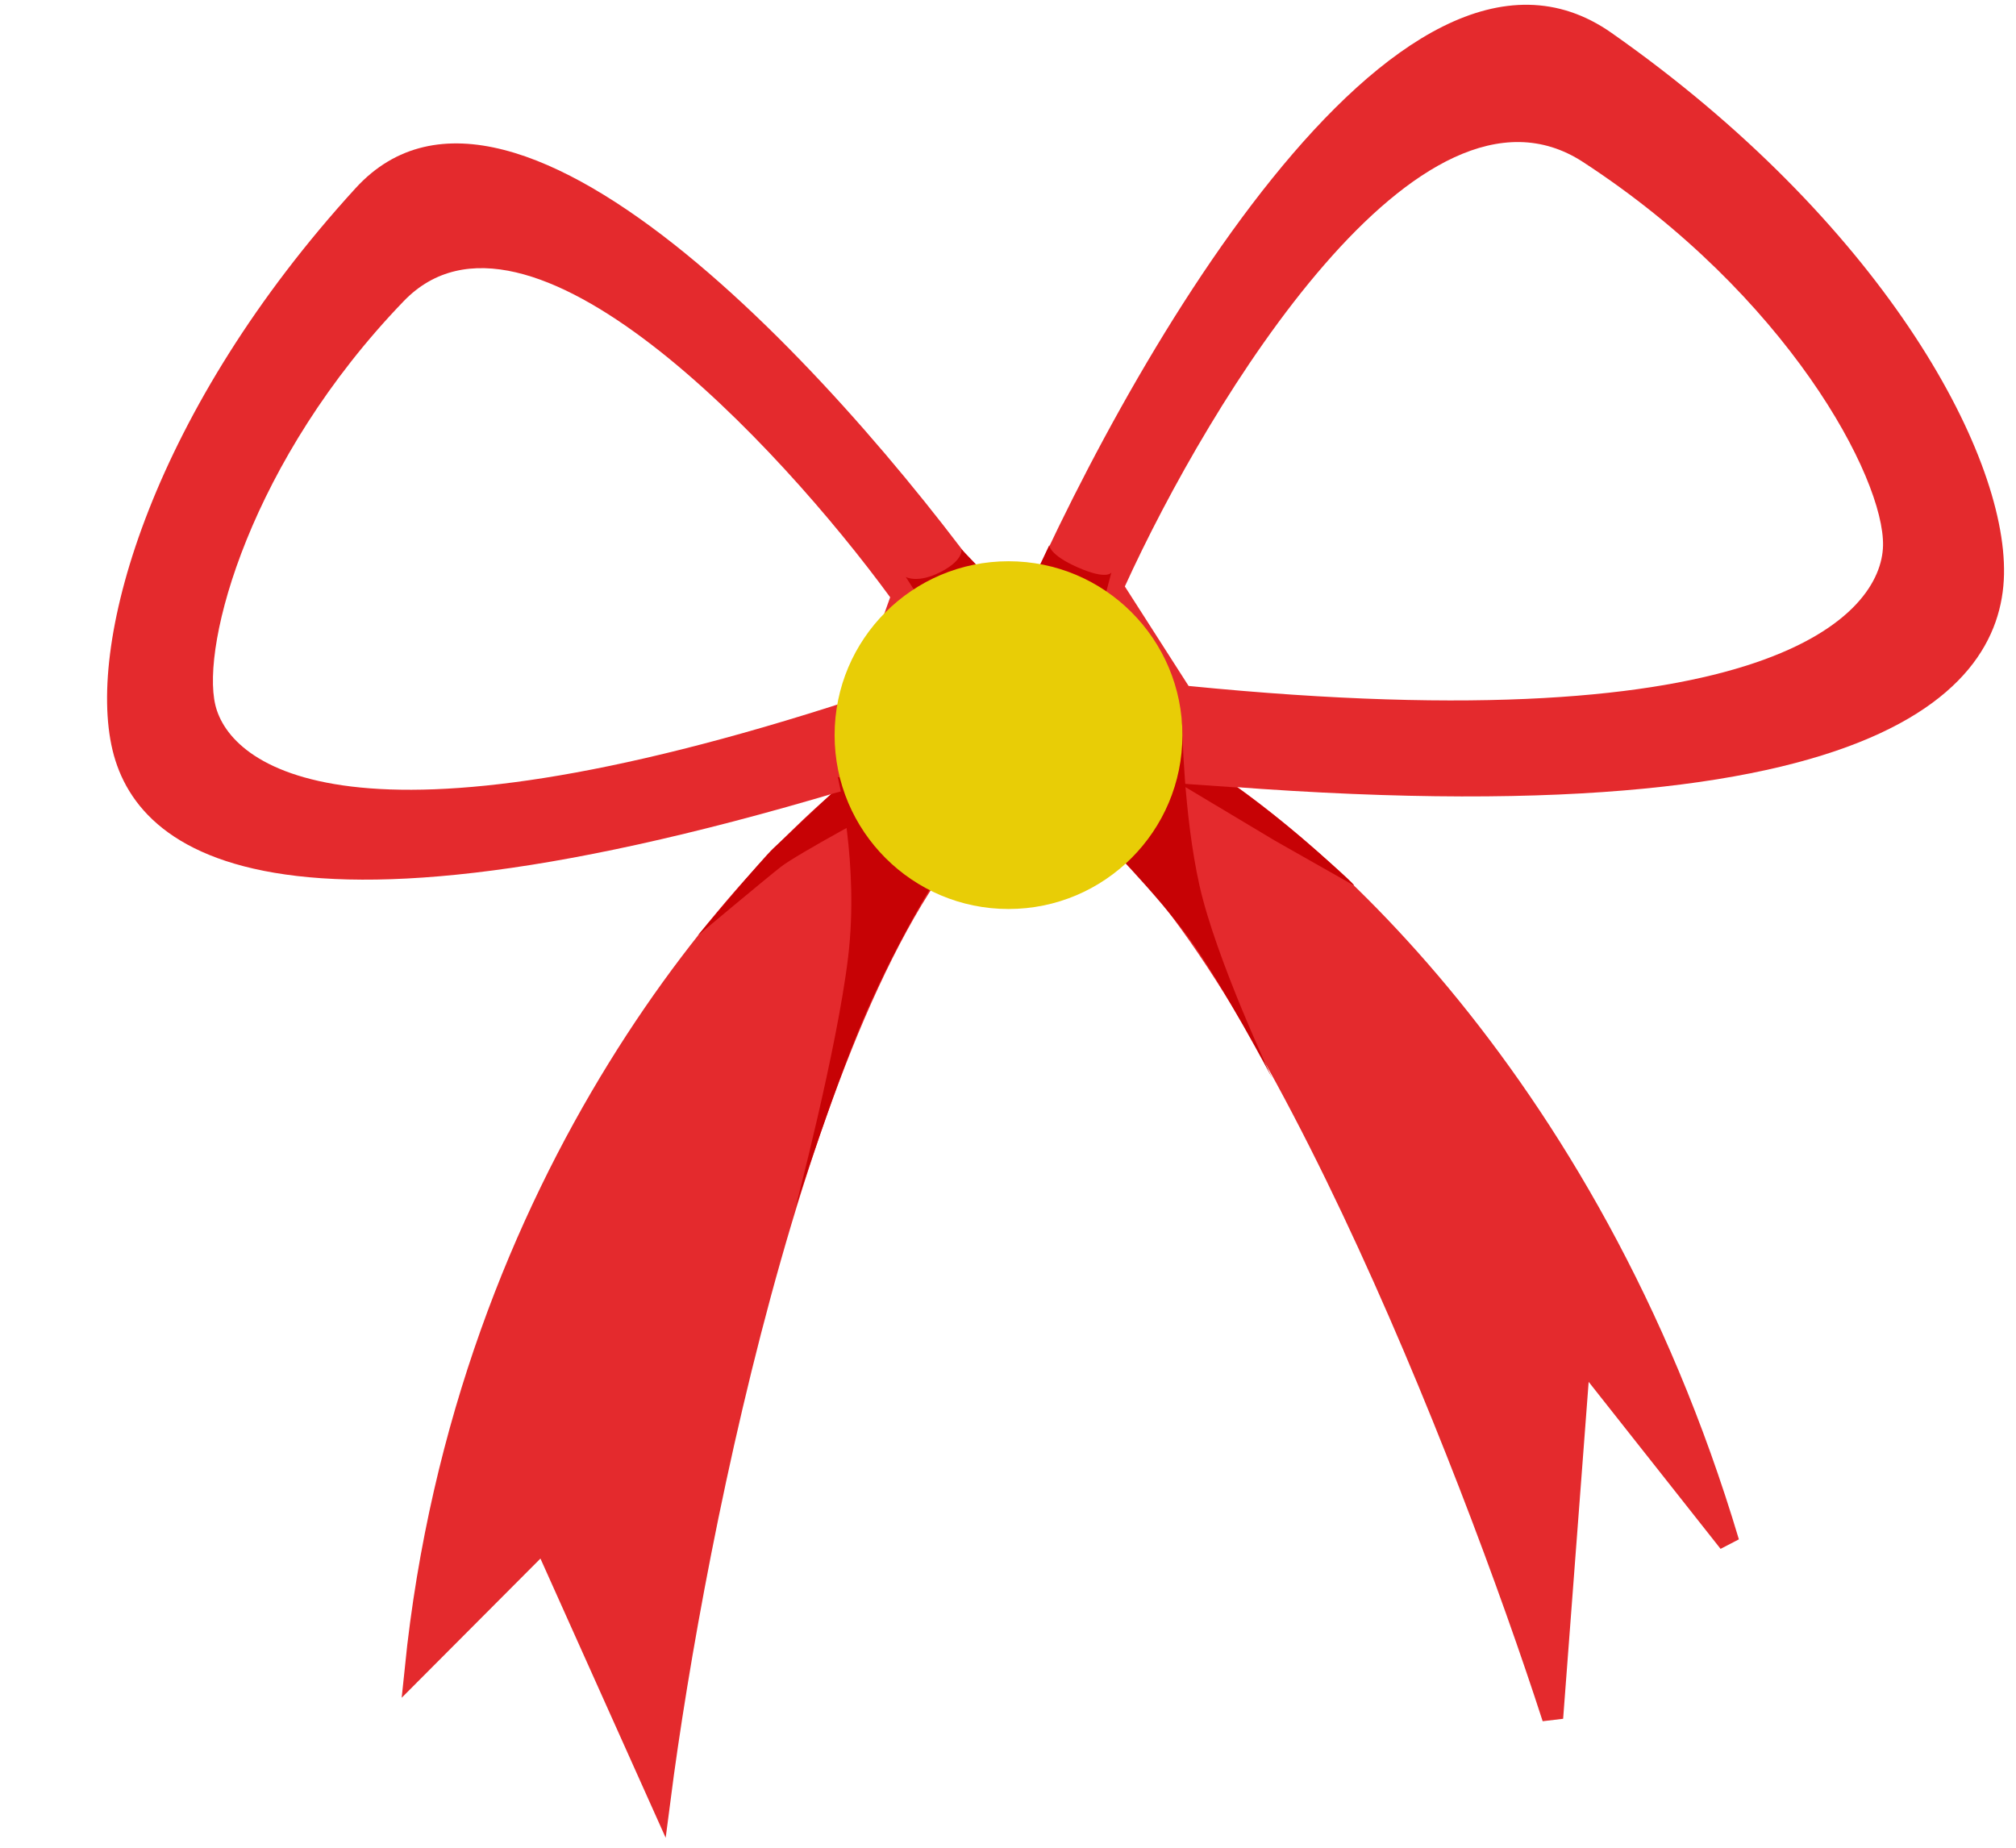
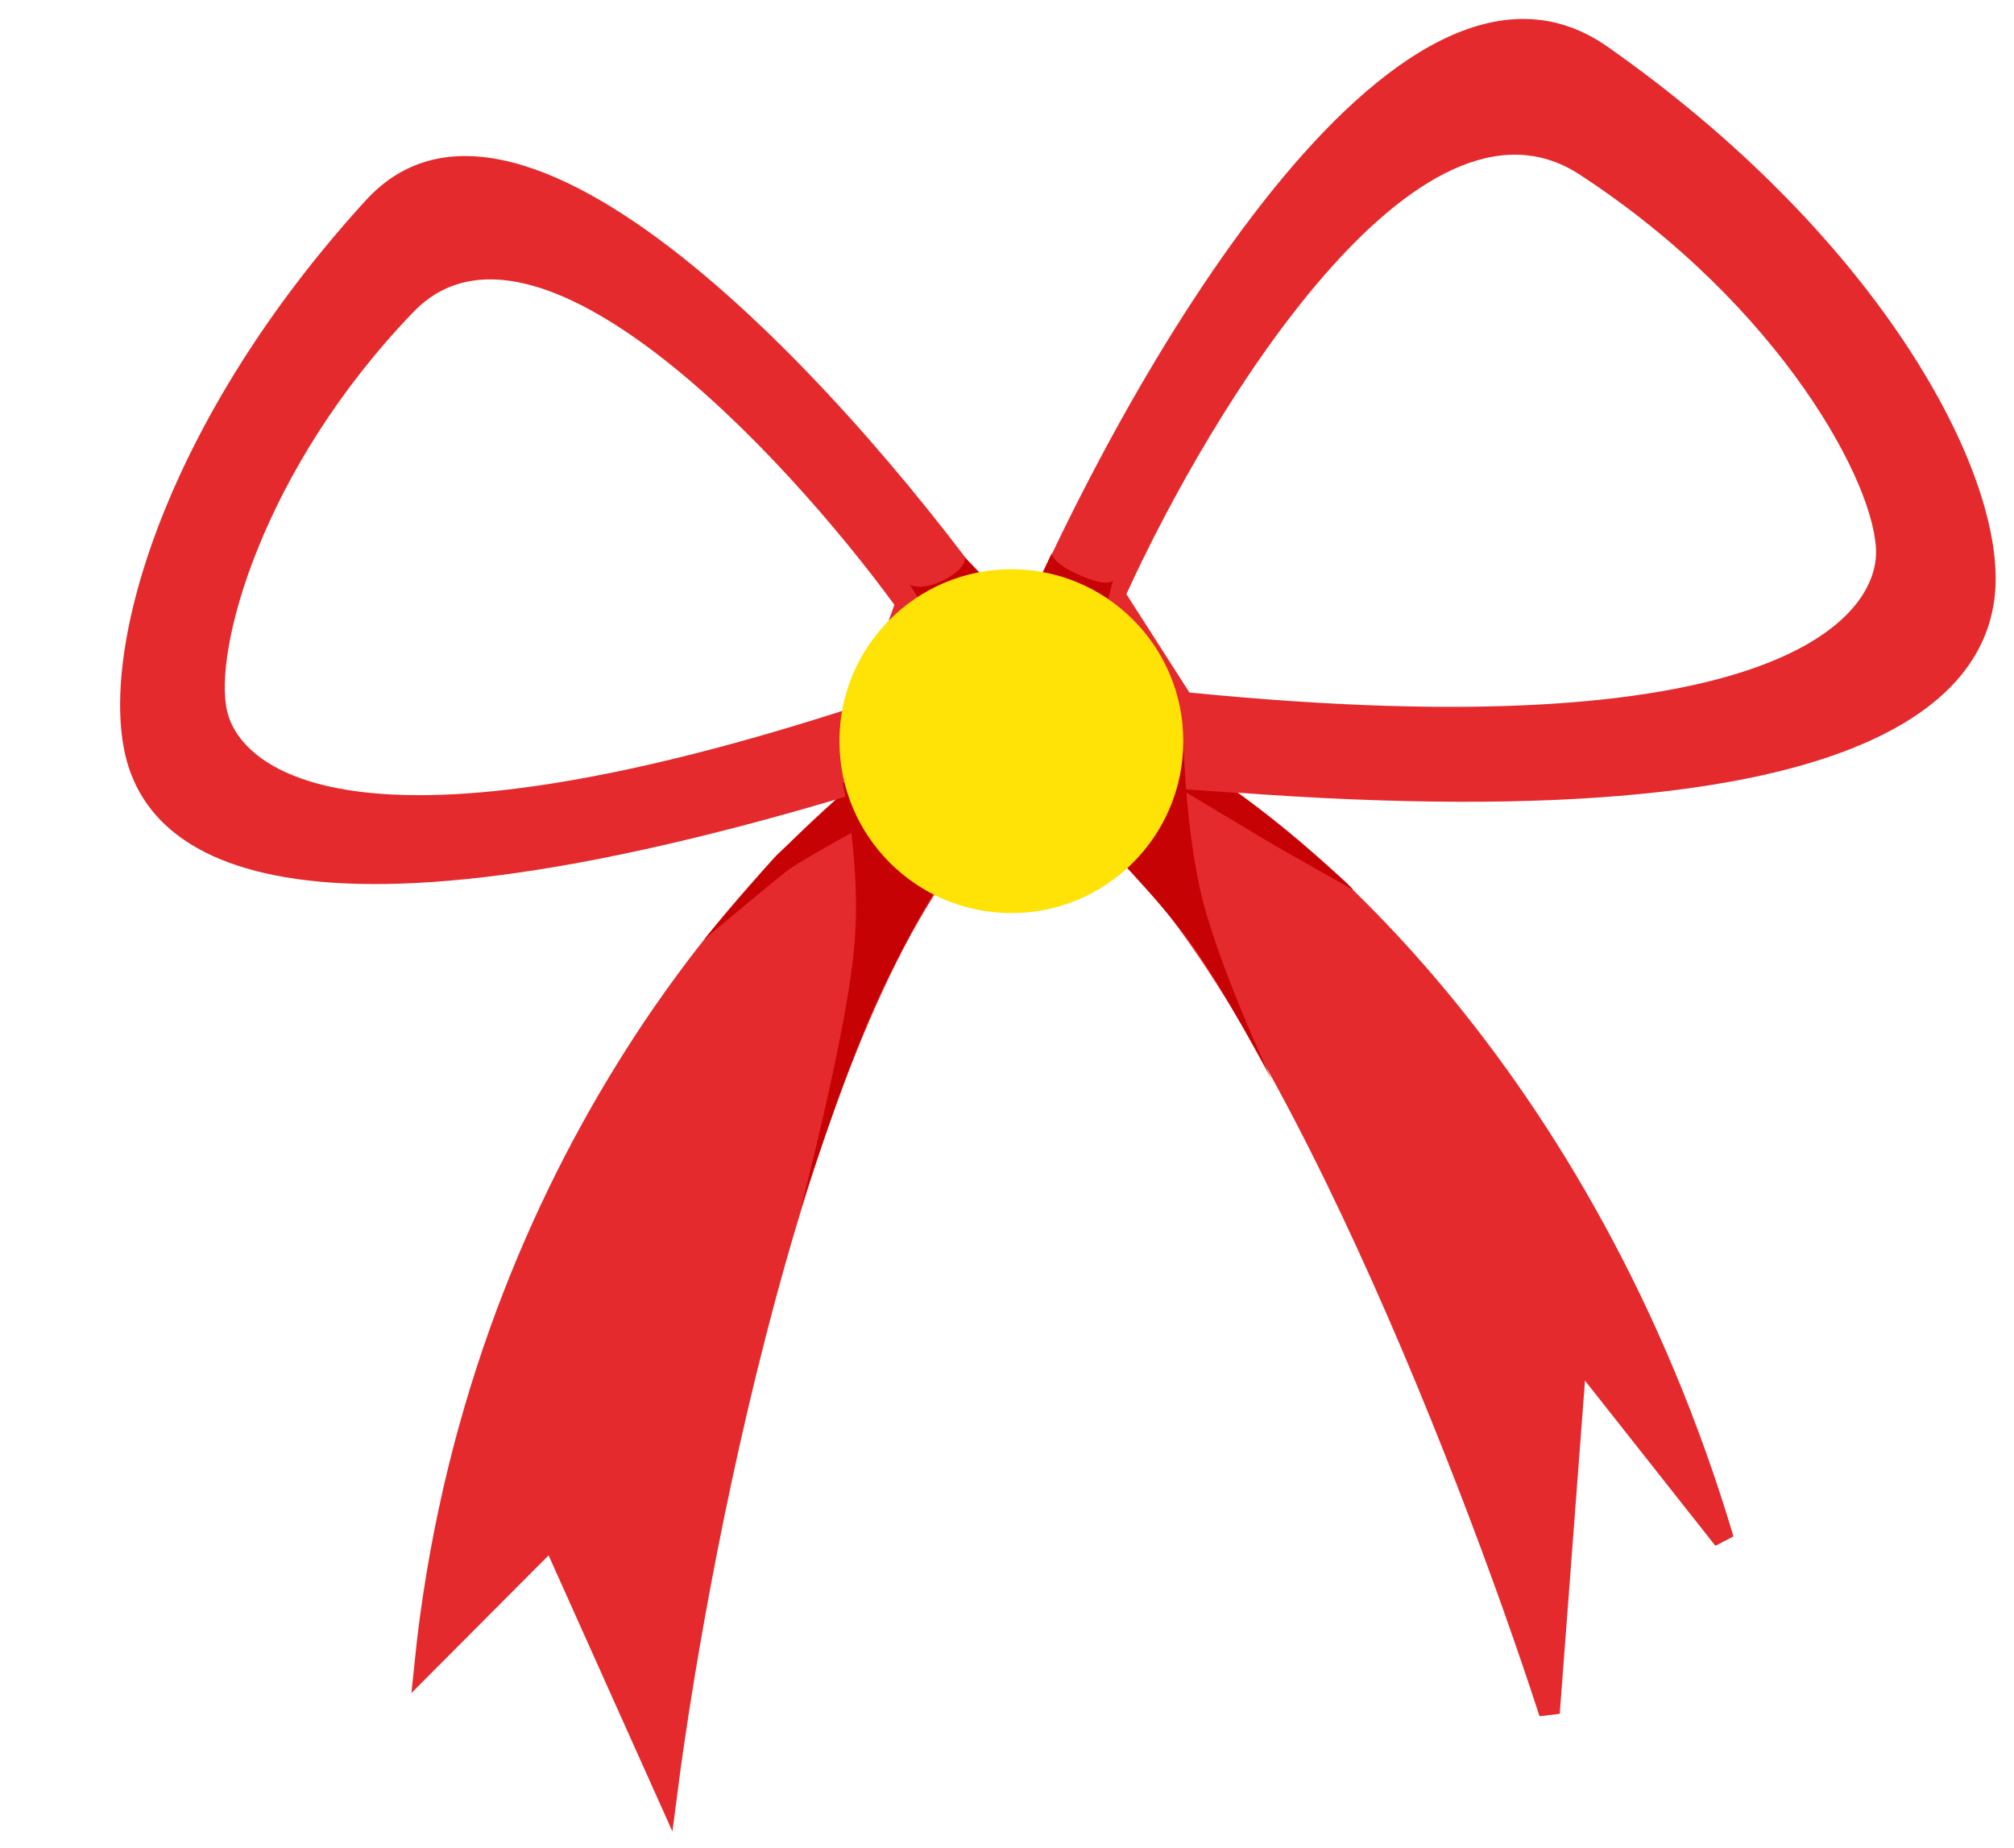
- <svg xmlns="http://www.w3.org/2000/svg" width="96" height="88" viewBox="0 0 96 88" fill="none">
-   <path fill-rule="evenodd" clip-rule="evenodd" d="M48.089 30.183C53.393 17.666 66.548 -5.581 76.735 1.563C89.469 10.494 95.553 21.447 95.429 27.358C95.305 33.269 88.541 40.722 52.06 36.873L48.089 30.183ZM53.564 27.93C57.595 19.081 67.601 2.648 75.38 7.715C85.103 14.048 89.736 22.76 89.668 25.987C89.6 29.214 84.43 35.434 56.6 32.669L53.564 27.93Z" fill="#E42A2D" />
-   <path fill-rule="evenodd" clip-rule="evenodd" d="M47.962 29.115C40.808 18.907 24.587 0.584 16.932 8.963C7.362 19.437 4.095 30.441 5.358 35.722C6.622 41.003 14.084 46.385 45.739 35.886L47.962 29.115ZM42.389 28.445C37.102 21.218 25.069 8.279 19.225 14.342C11.921 21.92 9.56 30.676 10.255 33.579C10.949 36.482 16.72 41.116 40.651 33.306L42.389 28.445Z" fill="#E42A2D" />
-   <path d="M19.768 79.507C22.168 56.016 35.651 41.029 42.093 36.472L47.308 38.035C38.567 45.476 33.081 72.915 31.43 85.704L25.894 73.36L19.768 79.507Z" fill="#E42A2D" stroke="#E42A2D" />
-   <path d="M82.325 73.456C75.609 50.952 61.449 38.953 55.208 35.767L51.213 38.326C59.936 43.879 69.996 69.637 73.936 81.821L75.249 64.497L82.325 73.456Z" fill="#E42A2D" stroke="#E42A2D" />
-   <path d="M56.286 34.23C56.286 34.237 56.286 34.243 56.286 34.249C56.291 34.566 56.362 38.802 57.12 42.181C57.909 45.694 60.569 51.329 60.569 51.329C60.569 51.329 58.192 46.839 56.633 44.7C55.075 42.56 52.337 39.794 52.337 39.794C54.328 37.907 56.28 35.045 56.286 34.249C56.286 34.237 56.286 34.23 56.286 34.23Z" fill="#C70205" />
-   <path d="M39.892 37.006C39.892 37.006 45.498 37.772 44.277 42.35C44.277 42.35 42.752 44.819 41.301 48.094C39.851 51.369 37.861 57.587 37.861 57.587C37.861 57.587 39.864 49.968 40.389 45.566C40.915 41.163 39.892 37.006 39.892 37.006Z" fill="#C70205" />
-   <path d="M60.712 40.038L64.471 42.169C64.471 42.169 64.731 42.308 62.722 40.539C60.713 38.771 58.929 37.506 58.929 37.506L56.163 37.315L60.712 40.038Z" fill="#C70205" />
-   <path d="M36.822 40.405C36.261 40.932 33.223 44.559 33.223 44.559C33.223 44.559 36.389 41.909 37.179 41.288C37.97 40.668 42.197 38.404 42.197 38.404L40.356 37.607L39.578 37.817C39.578 37.817 37.383 39.877 36.822 40.405Z" fill="#C70205" />
-   <path d="M49.097 27.8L49.968 25.96C49.968 25.96 49.937 26.416 51.333 27.027C52.729 27.638 52.922 27.265 52.922 27.265L52.633 28.361L49.097 27.8Z" fill="#C70205" />
-   <path d="M44.346 29.361L43.131 27.477C43.131 27.477 43.692 27.808 44.8 27.237C45.908 26.665 45.783 26.155 45.783 26.155L46.561 26.97L44.346 29.361Z" fill="#C70205" />
-   <circle cx="48.024" cy="35.011" r="8.281" fill="#E8CD06" />
+ <svg xmlns="http://www.w3.org/2000/svg" width="97" height="89" viewBox="0 0 97 89" fill="none">
+   <path fill-rule="evenodd" clip-rule="evenodd" d="M48.776 30.868C54.08 18.352 67.235 -4.895 77.422 2.249C90.156 11.18 96.24 22.133 96.116 28.044C95.992 33.955 89.228 41.408 52.747 37.559L48.776 30.868ZM54.251 28.616C58.282 19.766 68.288 3.334 76.067 8.4C85.79 14.734 90.423 23.445 90.355 26.672C90.287 29.9 85.117 36.12 57.287 33.354L54.251 28.616Z" fill="#E42A2D" />
+   <path fill-rule="evenodd" clip-rule="evenodd" d="M48.648 29.8C41.495 19.592 25.274 1.27 17.619 9.649C8.049 20.122 4.782 31.127 6.045 36.407C7.309 41.688 14.771 47.071 46.426 36.572L48.648 29.8ZM43.076 29.13C37.789 21.903 25.756 8.965 19.912 15.027C12.608 22.606 10.247 31.361 10.942 34.264C11.636 37.168 17.407 41.801 41.338 33.991L43.076 29.13Z" fill="#E42A2D" />
+   <path d="M20.455 80.192C22.855 56.701 36.339 41.714 42.78 37.157L47.995 38.721C39.254 46.162 33.768 73.6 32.117 86.39L26.581 74.045L20.455 80.192Z" fill="#E42A2D" stroke="#E42A2D" />
+   <path d="M83.011 74.142C76.296 51.637 62.136 39.639 55.895 36.453L51.9 39.011C60.623 44.565 70.683 70.322 74.623 82.507L75.936 65.182L83.011 74.142Z" fill="#E42A2D" stroke="#E42A2D" />
+   <path d="M56.973 34.916C56.973 34.922 56.973 34.928 56.973 34.935C56.977 35.252 57.049 39.487 57.807 42.867C58.596 46.379 61.256 52.015 61.256 52.015C61.256 52.015 58.879 47.525 57.32 45.385C55.762 43.246 53.024 40.48 53.024 40.48C55.015 38.593 56.967 35.73 56.973 34.935C56.973 34.922 56.973 34.916 56.973 34.916Z" fill="#C70205" />
+   <path d="M40.579 37.691C40.579 37.691 46.185 38.458 44.964 43.035C44.964 43.035 43.439 45.505 41.989 48.78C40.538 52.055 38.548 58.273 38.548 58.273C38.548 58.273 40.55 50.653 41.077 46.251C41.602 41.849 40.579 37.691 40.579 37.691Z" fill="#C70205" />
+   <path d="M61.399 40.724L65.158 42.855C65.158 42.855 65.418 42.993 63.409 41.225C61.4 39.456 59.616 38.192 59.616 38.192L56.85 38.001L61.399 40.724Z" fill="#C70205" />
+   <path d="M37.509 41.09C36.948 41.617 33.91 45.245 33.91 45.245C33.91 45.245 37.076 42.594 37.866 41.974C38.657 41.353 42.884 39.09 42.884 39.09L41.043 38.292L40.265 38.502C40.265 38.502 38.069 40.563 37.509 41.09Z" fill="#C70205" />
+   <path d="M49.784 28.486L50.655 26.645C50.655 26.645 50.624 27.102 52.02 27.713C53.416 28.323 53.609 27.95 53.609 27.95L53.32 29.047L49.784 28.486Z" fill="#C70205" />
+   <path d="M45.033 30.047L43.818 28.163C43.818 28.163 44.379 28.494 45.487 27.922C46.595 27.351 46.47 26.84 46.47 26.84L47.248 27.656L45.033 30.047Z" fill="#C70205" />
+   <circle cx="48.711" cy="35.697" r="8.281" fill="#FFE206" />
</svg>
